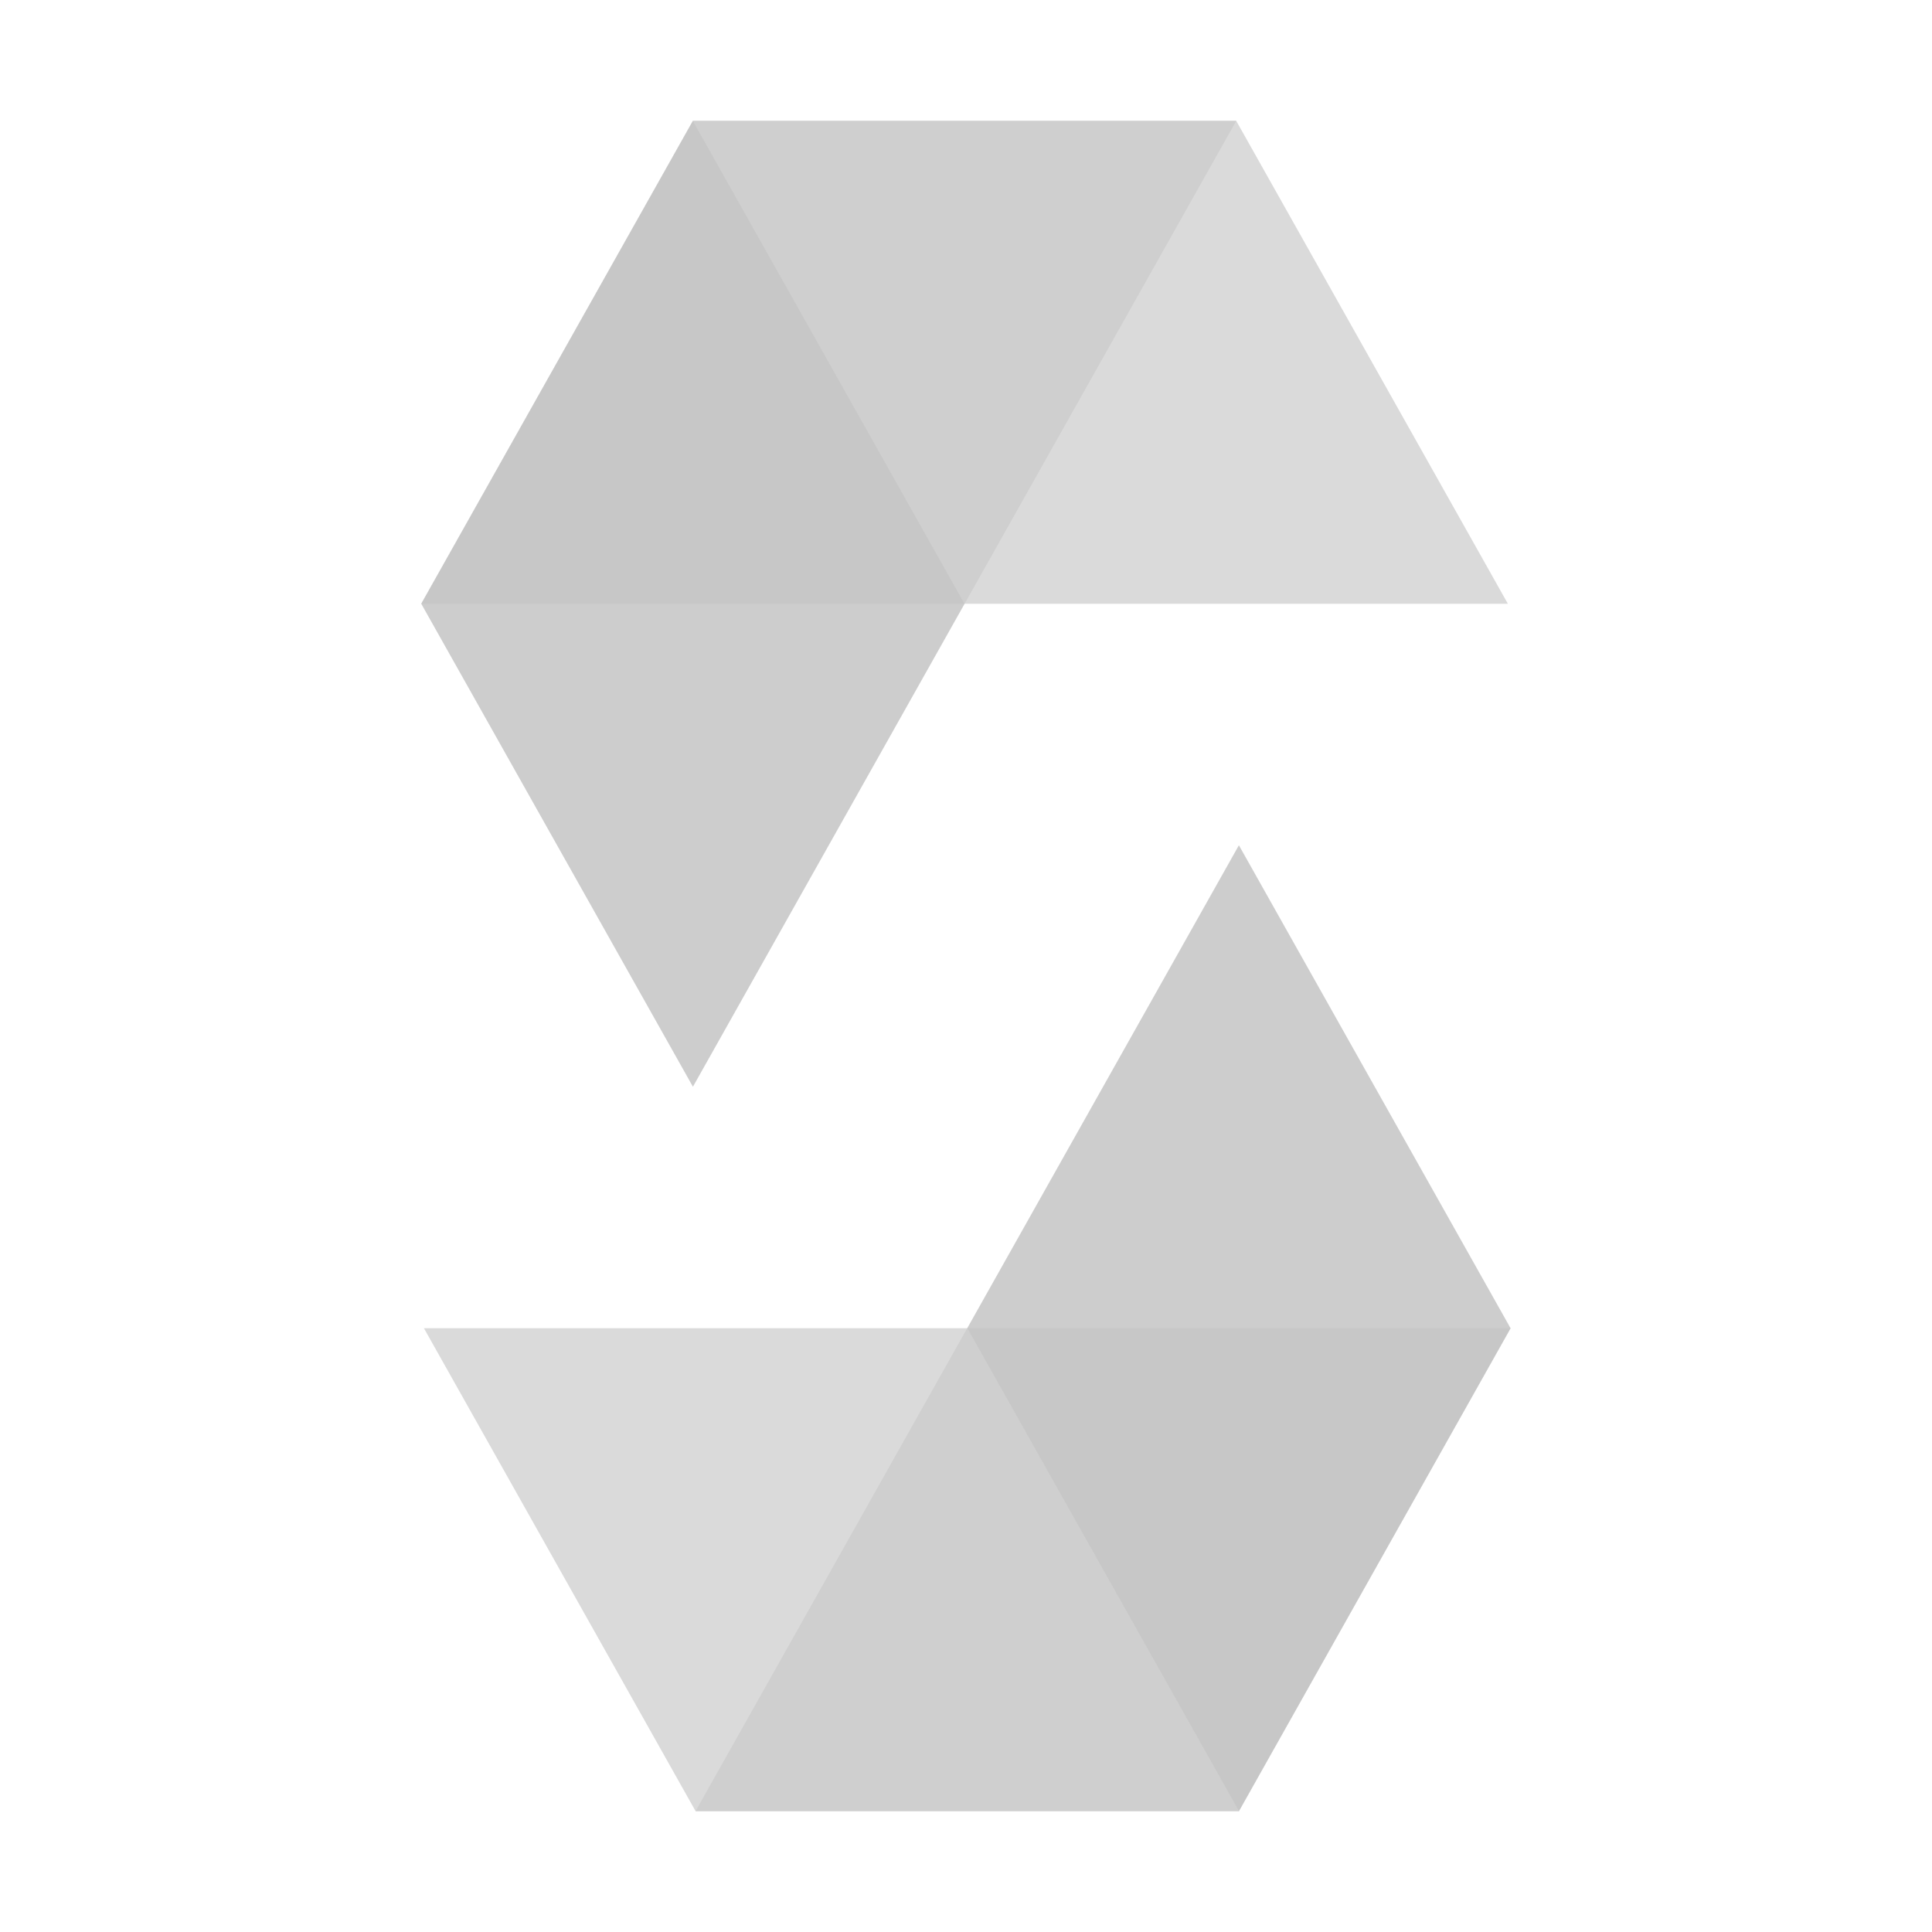
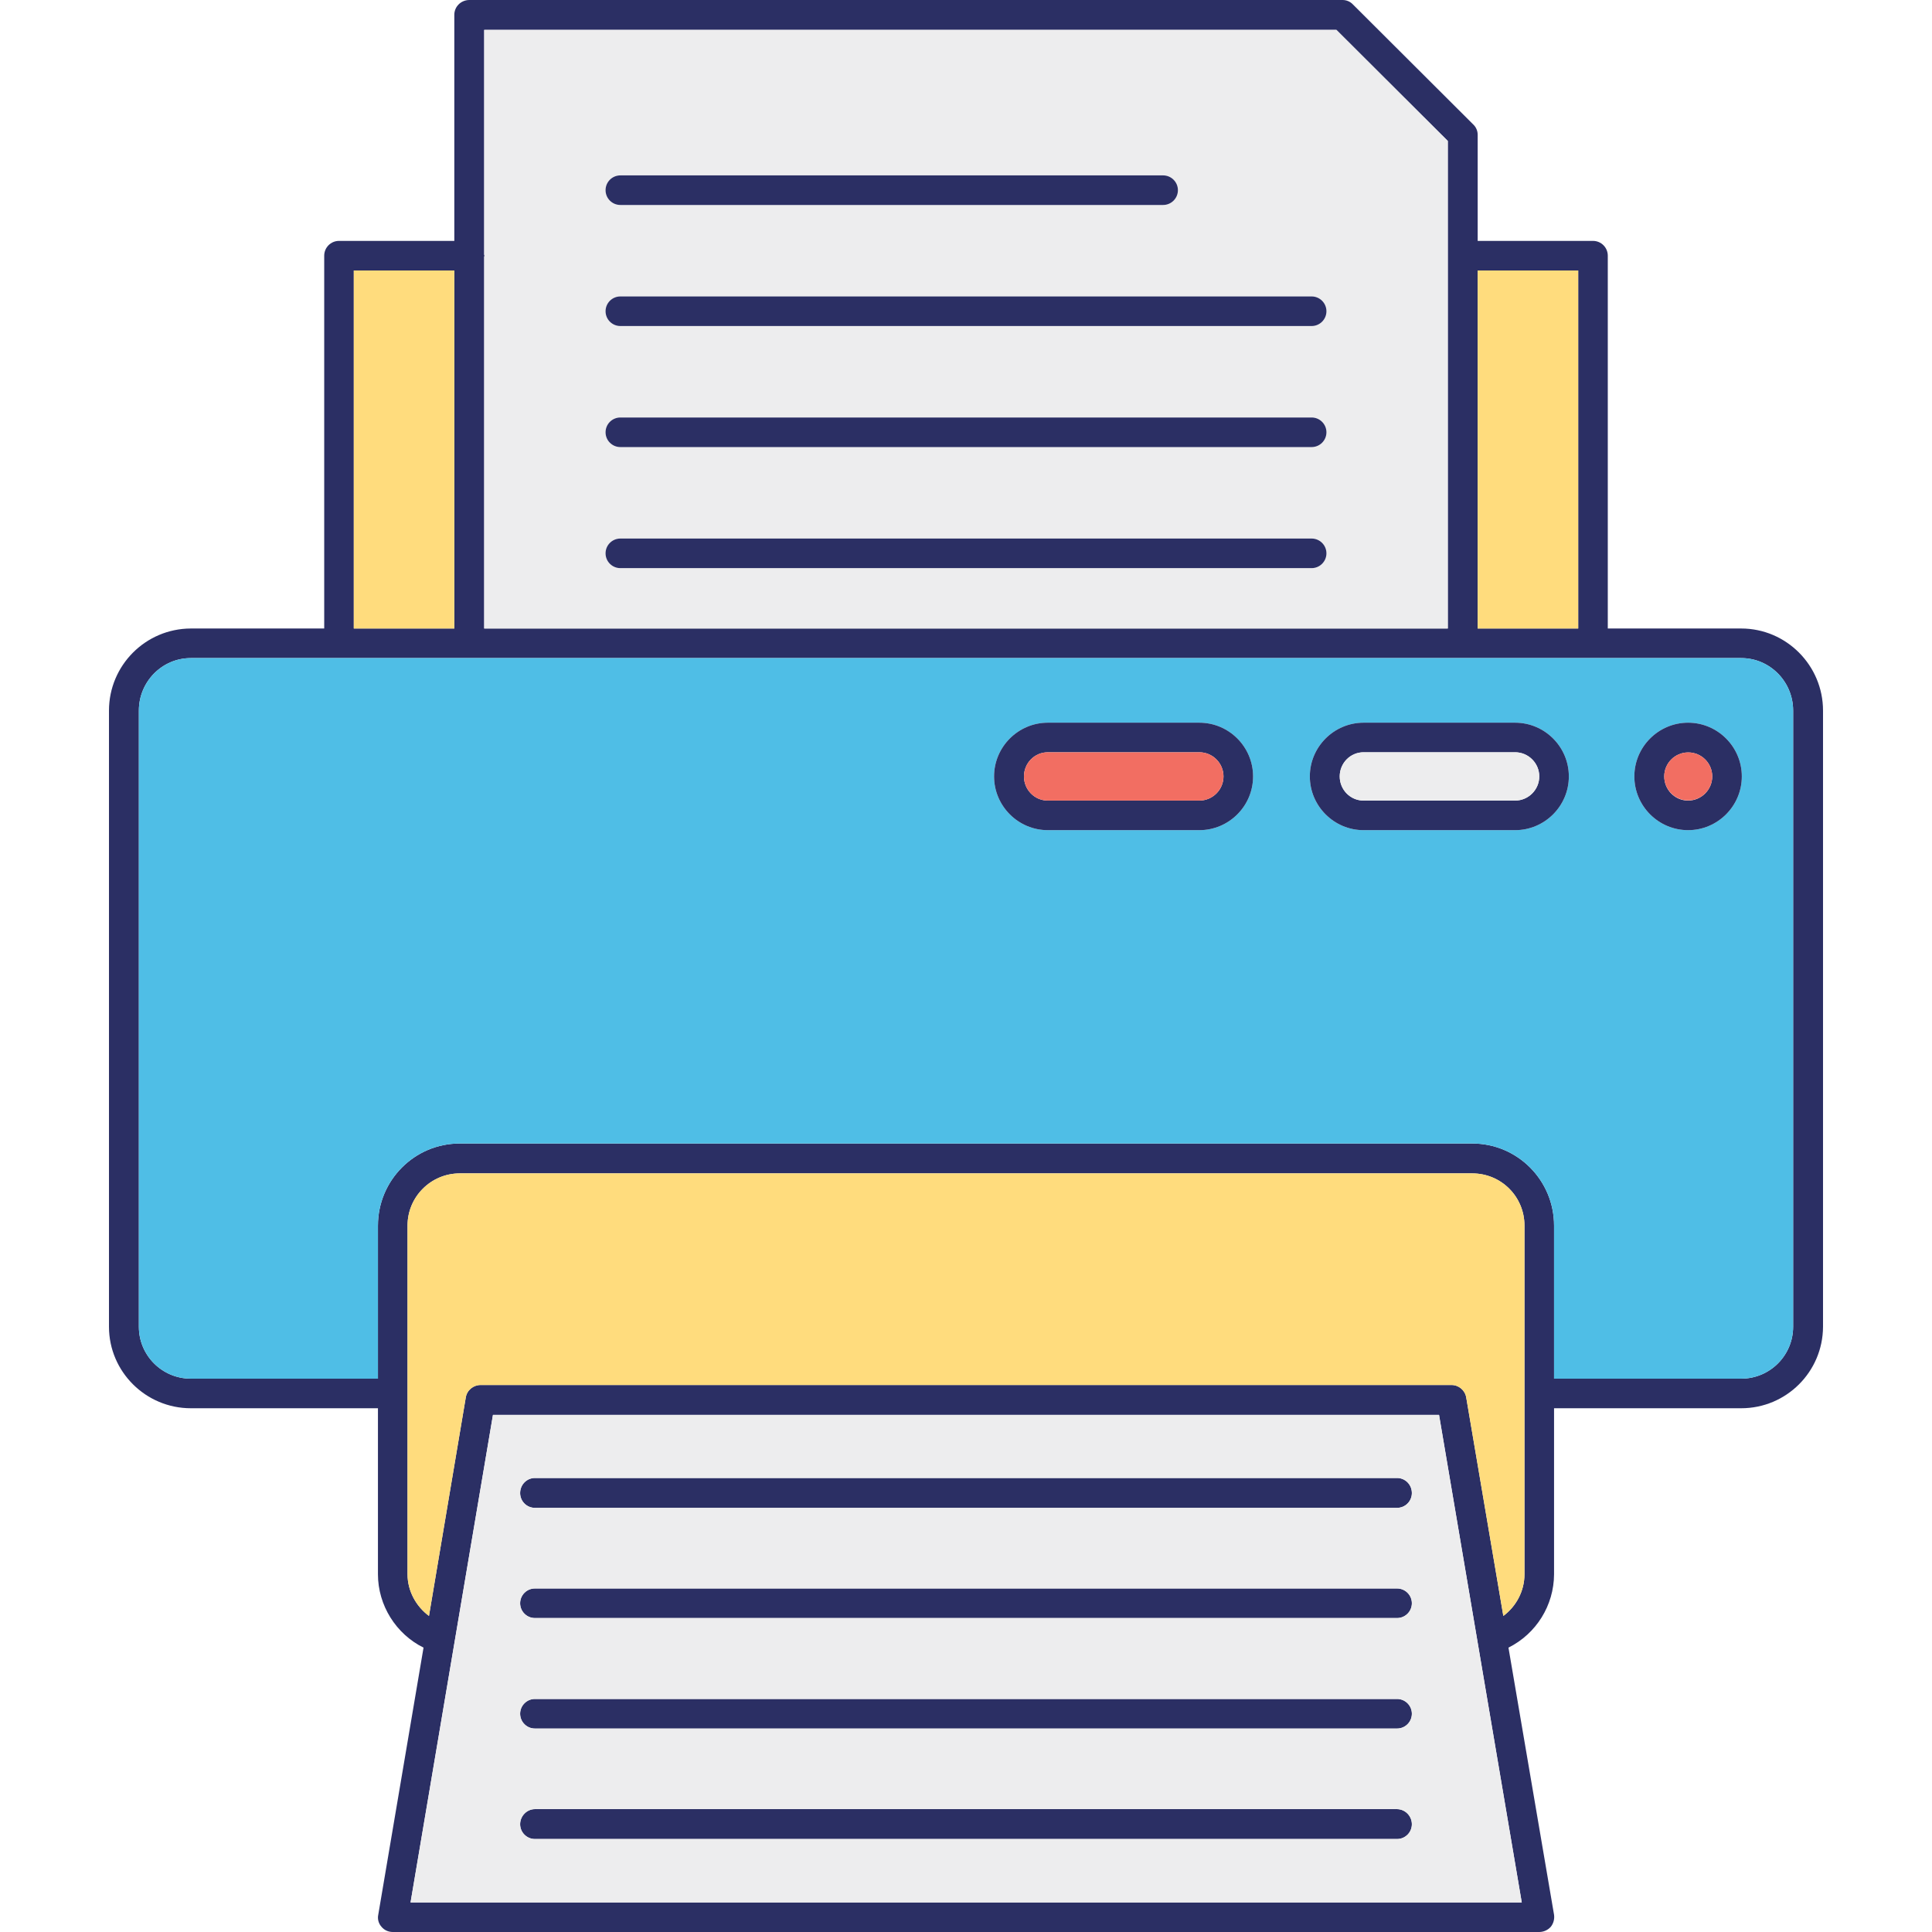
- <svg xmlns="http://www.w3.org/2000/svg" width="800px" height="800px" viewBox="0 0 32 32">
-   <path d="M20.477,2l-4.5,8h-9l4.5-8h9" style="fill:#c1c1c1;opacity:0.45;isolation:isolate" />
-   <path d="M11.52,30l4.5-8h9l-4.5,8h-9" style="fill:#c1c1c1;opacity:0.45;isolation:isolate" />
-   <path d="M15.975,10h9l-4.5-8h-9Z" style="fill:#c1c1c1;opacity:0.6;isolation:isolate" />
-   <path d="M16.022,22h-9l4.5,8h9Z" style="fill:#c1c1c1;opacity:0.6;isolation:isolate" />
-   <path d="M11.477,18l4.5-8-4.5-8-4.5,8Z" style="fill:#c1c1c1;opacity:0.8;isolation:isolate" />
-   <path d="M20.52,14l-4.5,8,4.5,8,4.5-8Z" style="fill:#c1c1c1;opacity:0.8;isolation:isolate" />
+ <svg xmlns="http://www.w3.org/2000/svg" viewBox="0 0 64 64" id="confidential-information">
+   <path fill="#2b2f64" d="M46.77 49.46c0 .27-.22.49-.49.49H17.72a.49.49 0 0 1-.49-.49c0-.28.22-.5.49-.5h28.56c.27 0 .49.22.49.5zm0 3.65c0 .27-.22.49-.49.49H17.72a.49.49 0 0 1 0-.98h28.56c.27 0 .49.22.49.49zm0 3.66c0 .27-.22.49-.49.49H17.72a.49.49 0 0 1 0-.98h28.56c.27 0 .49.22.49.49zm0 3.66c0 .27-.22.49-.49.49H17.72c-.27 0-.49-.22-.49-.49s.22-.5.49-.5h28.56a.5.5 0 0 1 .49.5z" />
+   <path fill="#2b2f64" d="M57.68 20.82h-4.42V8.47a.49.49 0 0 0-.49-.49h-3.82V4.47a.47.47 0 0 0-.15-.35L44.82.15a.47.47 0 0 0-.35-.15H15.55c-.28 0-.5.22-.5.49v7.49h-3.82a.49.49 0 0 0-.49.49v12.35H6.32a2.72 2.72 0 0 0-2.71 2.72v20.41c0 1.49 1.22 2.7 2.71 2.7h6.2v5.5c0 1.03.6 1.98 1.51 2.43l-1.5 8.85c-.03.14.01.29.11.4.09.11.23.17.37.17h37.98c.14 0 .28-.06.38-.17.09-.11.13-.26.11-.4l-1.51-8.85a2.73 2.73 0 0 0 1.51-2.43v-5.5h6.2a2.71 2.71 0 0 0 2.71-2.7V23.54c0-1.5-1.22-2.72-2.71-2.72zM48.95 8.96h3.33v11.86h-3.33V8.96zm-32.91-.45c0-.01.01-.03.01-.04 0-.01-.01-.02-.01-.04V.99h28.23l3.69 3.68v16.15H16.04V8.51zm-4.32.45h3.33v11.86h-3.33V8.96zm38.69 54.06H13.6l2.73-16.15h31.34l2.74 16.15zm.09-10.87c0 .55-.27 1.06-.7 1.38l-1.23-7.24a.494.494 0 0 0-.49-.41H15.92c-.24 0-.45.17-.49.41l-1.22 7.24c-.43-.32-.71-.83-.71-1.38V40.6c0-.96.78-1.73 1.73-1.73h33.54c.96 0 1.73.77 1.73 1.73v11.55zm8.9-8.2c0 .95-.77 1.72-1.72 1.72h-6.2V40.6c0-1.5-1.21-2.72-2.71-2.72H15.23c-1.5 0-2.71 1.22-2.71 2.72v5.07h-6.2c-.95 0-1.72-.77-1.72-1.72V23.54c0-.96.77-1.74 1.72-1.74H57.68c.95 0 1.72.78 1.72 1.74v20.41z" />
+   <path fill="#ffdc7d" d="M50.5 40.6v11.55c0 .55-.27 1.06-.7 1.38l-1.23-7.24a.494.494 0 0 0-.49-.41H15.92c-.24 0-.45.17-.49.41l-1.22 7.24c-.43-.32-.71-.83-.71-1.38V40.6c0-.96.78-1.73 1.73-1.73h33.54c.96 0 1.73.77 1.73 1.73z" />
+   <path fill="#4fbee6" d="M57.68 21.8H6.32c-.95 0-1.72.78-1.72 1.74v20.41c0 .95.77 1.72 1.72 1.72h6.2V40.6c0-1.5 1.21-2.72 2.71-2.72h33.54c1.5 0 2.71 1.22 2.71 2.72v5.07h6.2c.95 0 1.72-.77 1.72-1.72V23.54c0-.96-.77-1.74-1.72-1.74zm-17.95 5.7h-5.02c-.98 0-1.78-.8-1.78-1.78s.8-1.78 1.78-1.78h5.02c.98 0 1.78.8 1.78 1.78s-.8 1.78-1.78 1.78zm10.46 0h-5.02c-.98 0-1.78-.8-1.78-1.78s.8-1.78 1.78-1.78h5.02c.98 0 1.78.8 1.78 1.78s-.8 1.78-1.78 1.78zm5.73 0c-.98 0-1.78-.8-1.78-1.78s.8-1.78 1.78-1.78 1.78.8 1.78 1.78-.8 1.78-1.78 1.78z" />
+   <path fill="#ffdc7d" d="M11.72 8.96h3.33v11.86h-3.33zM48.95 8.96h3.33v11.86h-3.33z" />
+   <path fill="#ededee" d="M47.67 46.87H16.33L13.6 63.02h36.81l-2.74-16.15zm-1.39 14.05H17.72c-.27 0-.49-.22-.49-.49s.22-.5.49-.5h28.56c.27 0 .49.23.49.5s-.22.49-.49.49zm0-3.66H17.72a.49.49 0 0 1 0-.98h28.56a.49.49 0 0 1 0 .98zm0-3.66H17.72a.49.49 0 0 1 0-.98h28.56a.49.49 0 0 1 0 .98zm0-3.65H17.72a.49.49 0 0 1-.49-.49c0-.28.22-.5.49-.5h28.56c.27 0 .49.22.49.5 0 .27-.22.49-.49.49zM44.27.99H16.04v7.44c0 .02.01.03.01.04 0 .01-.01.03-.01.04v12.31h31.92V4.67L44.27.99zM20.55 5.81h17.98a.49.49 0 0 1 0 .98H20.55a.49.49 0 0 1 0-.98zm22.9 13.01h-22.9a.49.49 0 0 1 0-.98h22.9a.49.49 0 0 1 0 .98zm0-4.01h-22.9a.49.49 0 0 1 0-.98h22.9a.49.49 0 0 1 0 .98zm0-4.01h-22.9a.49.49 0 0 1 0-.98h22.9a.49.49 0 0 1 0 .98z" />
+   <path fill="#2b2f64" d="M50.19 23.94h-5.02c-.98 0-1.78.8-1.78 1.78s.8 1.78 1.78 1.78h5.02c.98 0 1.78-.8 1.78-1.78s-.8-1.78-1.78-1.78zm0 2.58h-5.02c-.44 0-.79-.36-.79-.8 0-.44.35-.8.79-.8h5.02c.44 0 .8.36.8.8 0 .44-.36.8-.8.8z" />
+   <path fill="#ededee" d="M50.99 25.72c0 .44-.36.8-.8.8h-5.02c-.44 0-.79-.36-.79-.8 0-.44.35-.8.79-.8h5.02c.44 0 .8.36.8.8z" />
+   <path fill="#2b2f64" d="M39.73 23.94h-5.02c-.98 0-1.78.8-1.78 1.78s.8 1.78 1.78 1.78h5.02c.98 0 1.78-.8 1.78-1.78s-.8-1.78-1.78-1.78zm0 2.58h-5.02c-.44 0-.79-.36-.79-.8 0-.44.35-.8.79-.8h5.02c.44 0 .8.36.8.8 0 .44-.36.8-.8.8z" />
+   <path fill="#f26e62" d="M40.53 25.72c0 .44-.36.8-.8.8h-5.02c-.44 0-.79-.36-.79-.8 0-.44.35-.8.79-.8h5.02c.44 0 .8.36.8.8z" />
+   <path fill="#2b2f64" d="M55.92 23.94c-.98 0-1.78.8-1.78 1.78s.8 1.78 1.78 1.78 1.78-.8 1.78-1.78-.8-1.78-1.78-1.78zm0 2.58c-.44 0-.79-.36-.79-.8a.794.794 0 1 1 1.59 0c0 .44-.36.8-.8.8z" />
+   <path fill="#f26e62" d="M56.72 25.72a.794.794 0 1 1-1.59 0 .794.794 0 1 1 1.59 0z" />
+   <path fill="#2b2f64" d="M39.02 6.3c0 .27-.22.49-.49.49H20.55a.49.49 0 0 1 0-.98h17.98c.27 0 .49.22.49.49zm4.92 4.01c0 .27-.22.49-.49.49h-22.9a.49.49 0 0 1 0-.98h22.9c.27 0 .49.22.49.49zm0 4.01c0 .27-.22.49-.49.49h-22.9a.49.49 0 0 1 0-.98h22.9c.27 0 .49.22.49.49zm0 4.01c0 .27-.22.49-.49.49h-22.9a.49.49 0 0 1 0-.98h22.9c.27 0 .49.22.49.49z" />
</svg>
